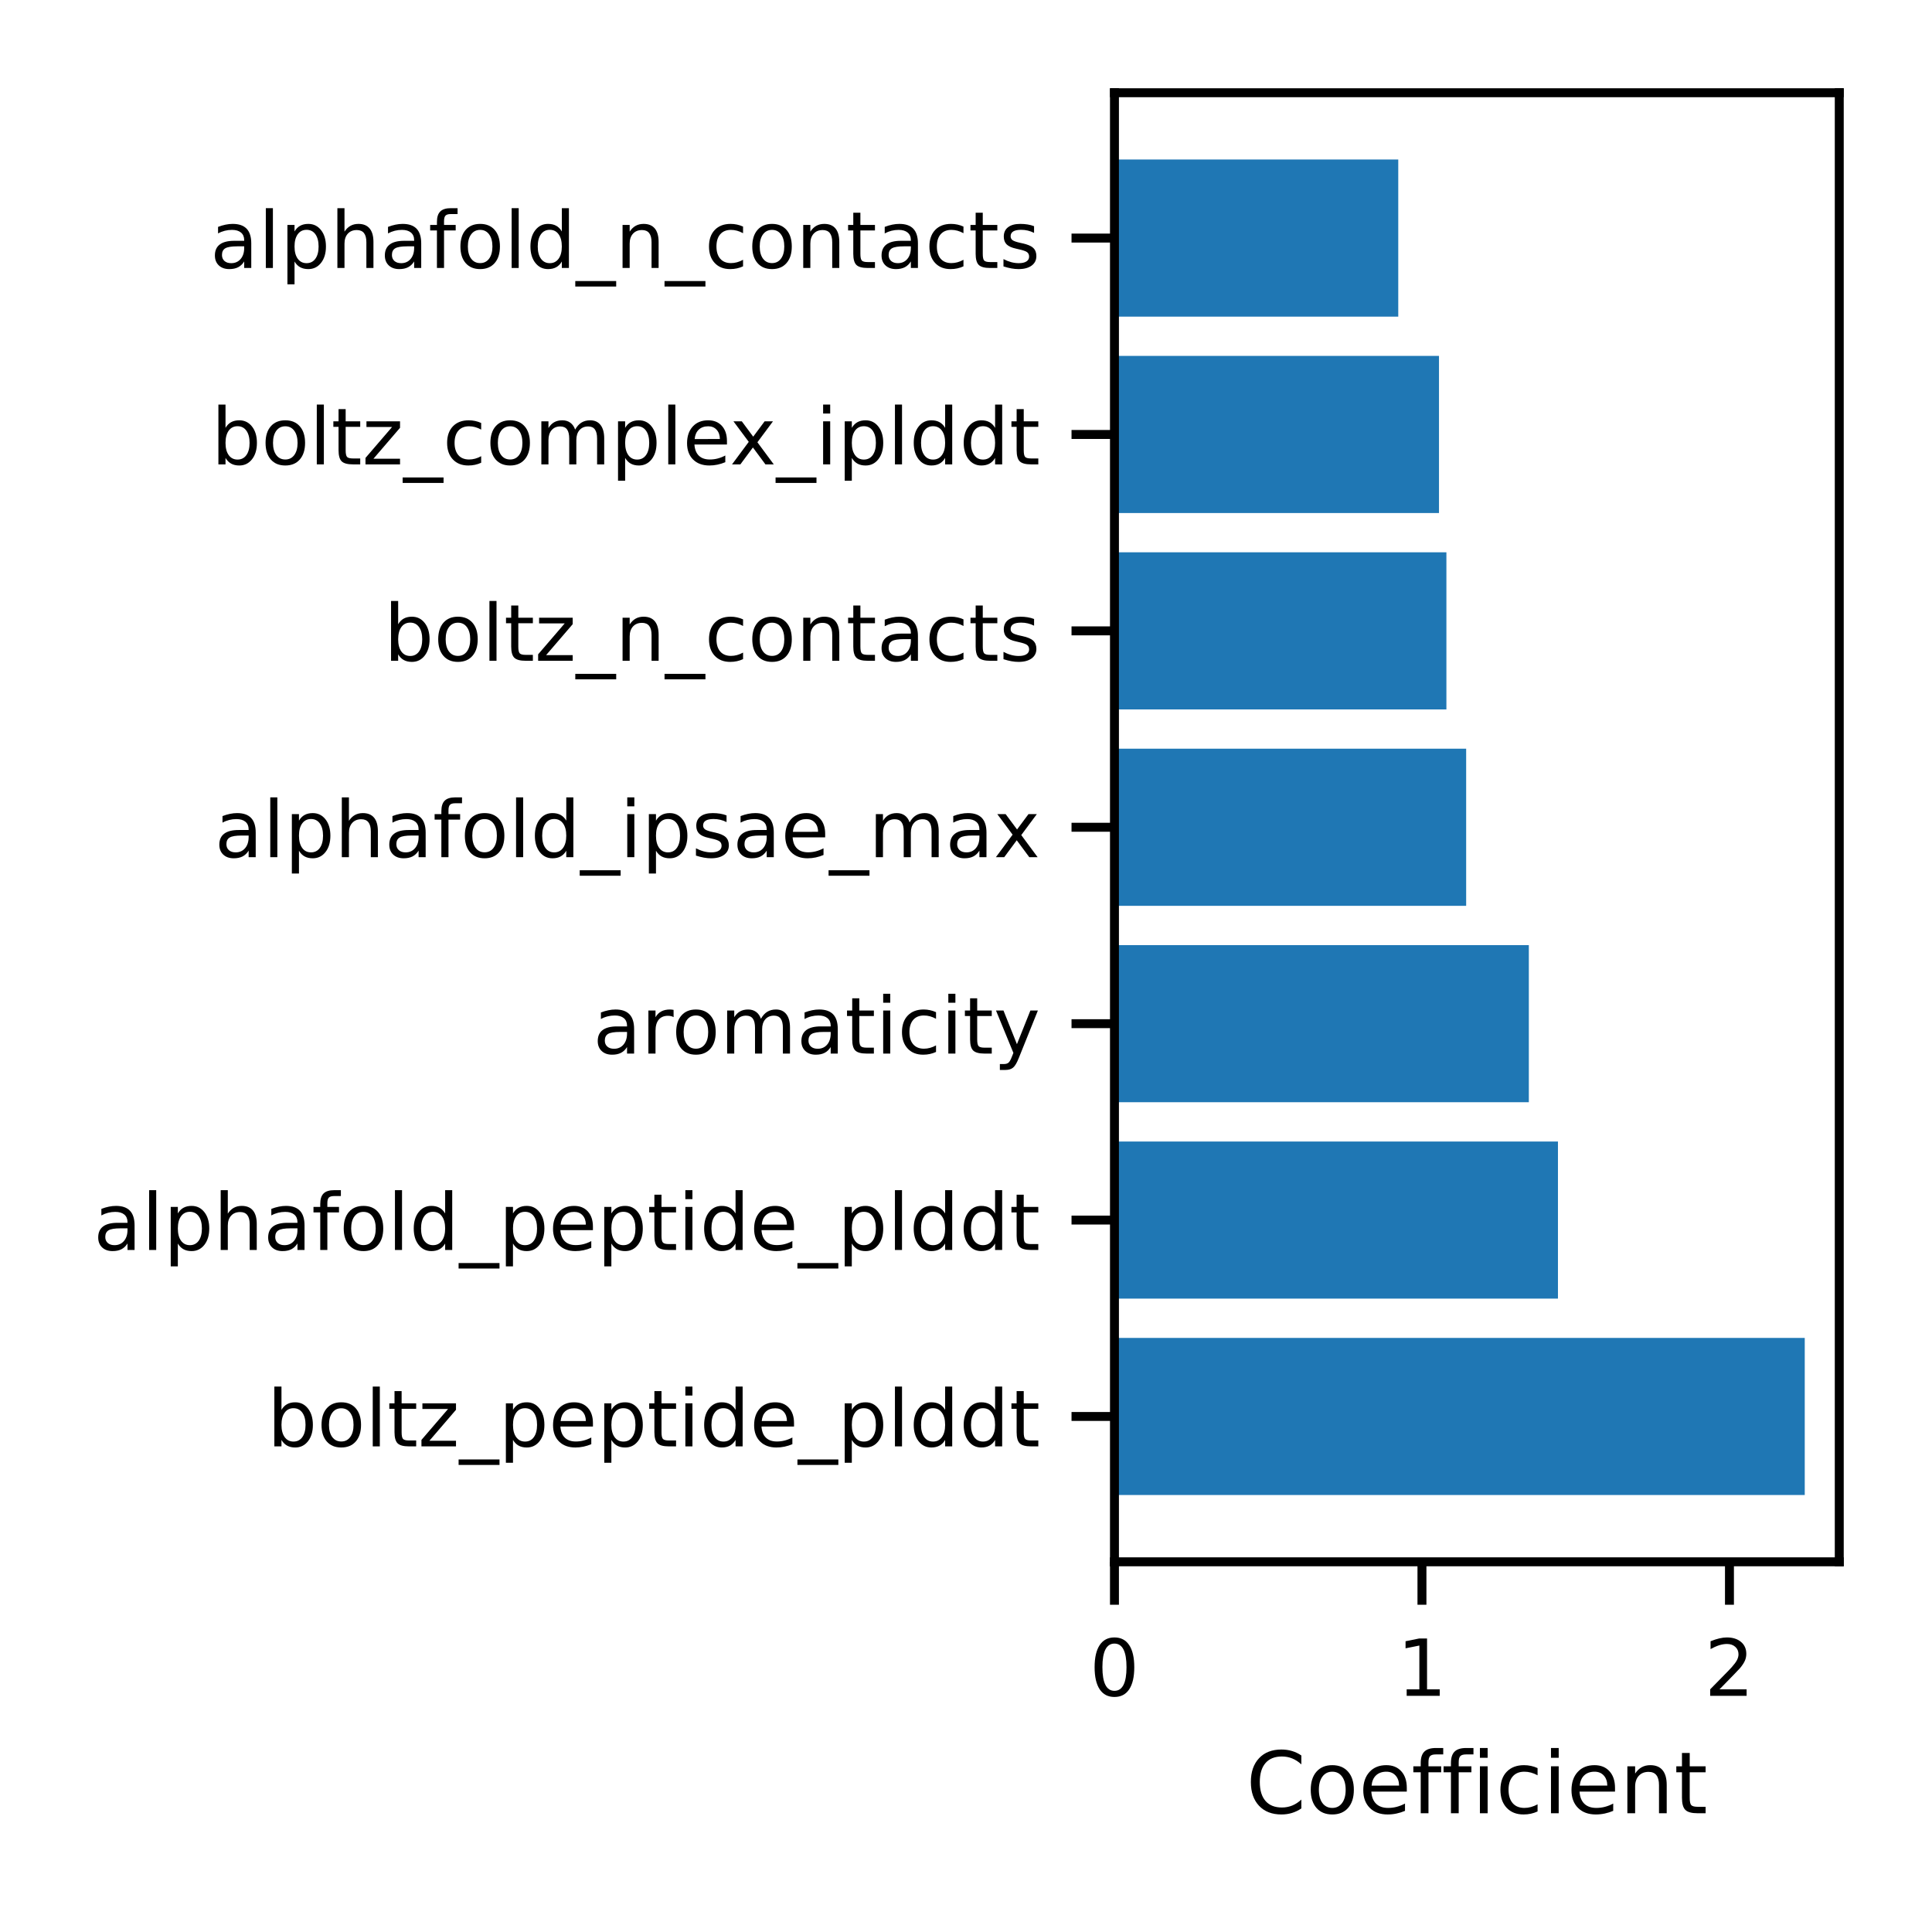
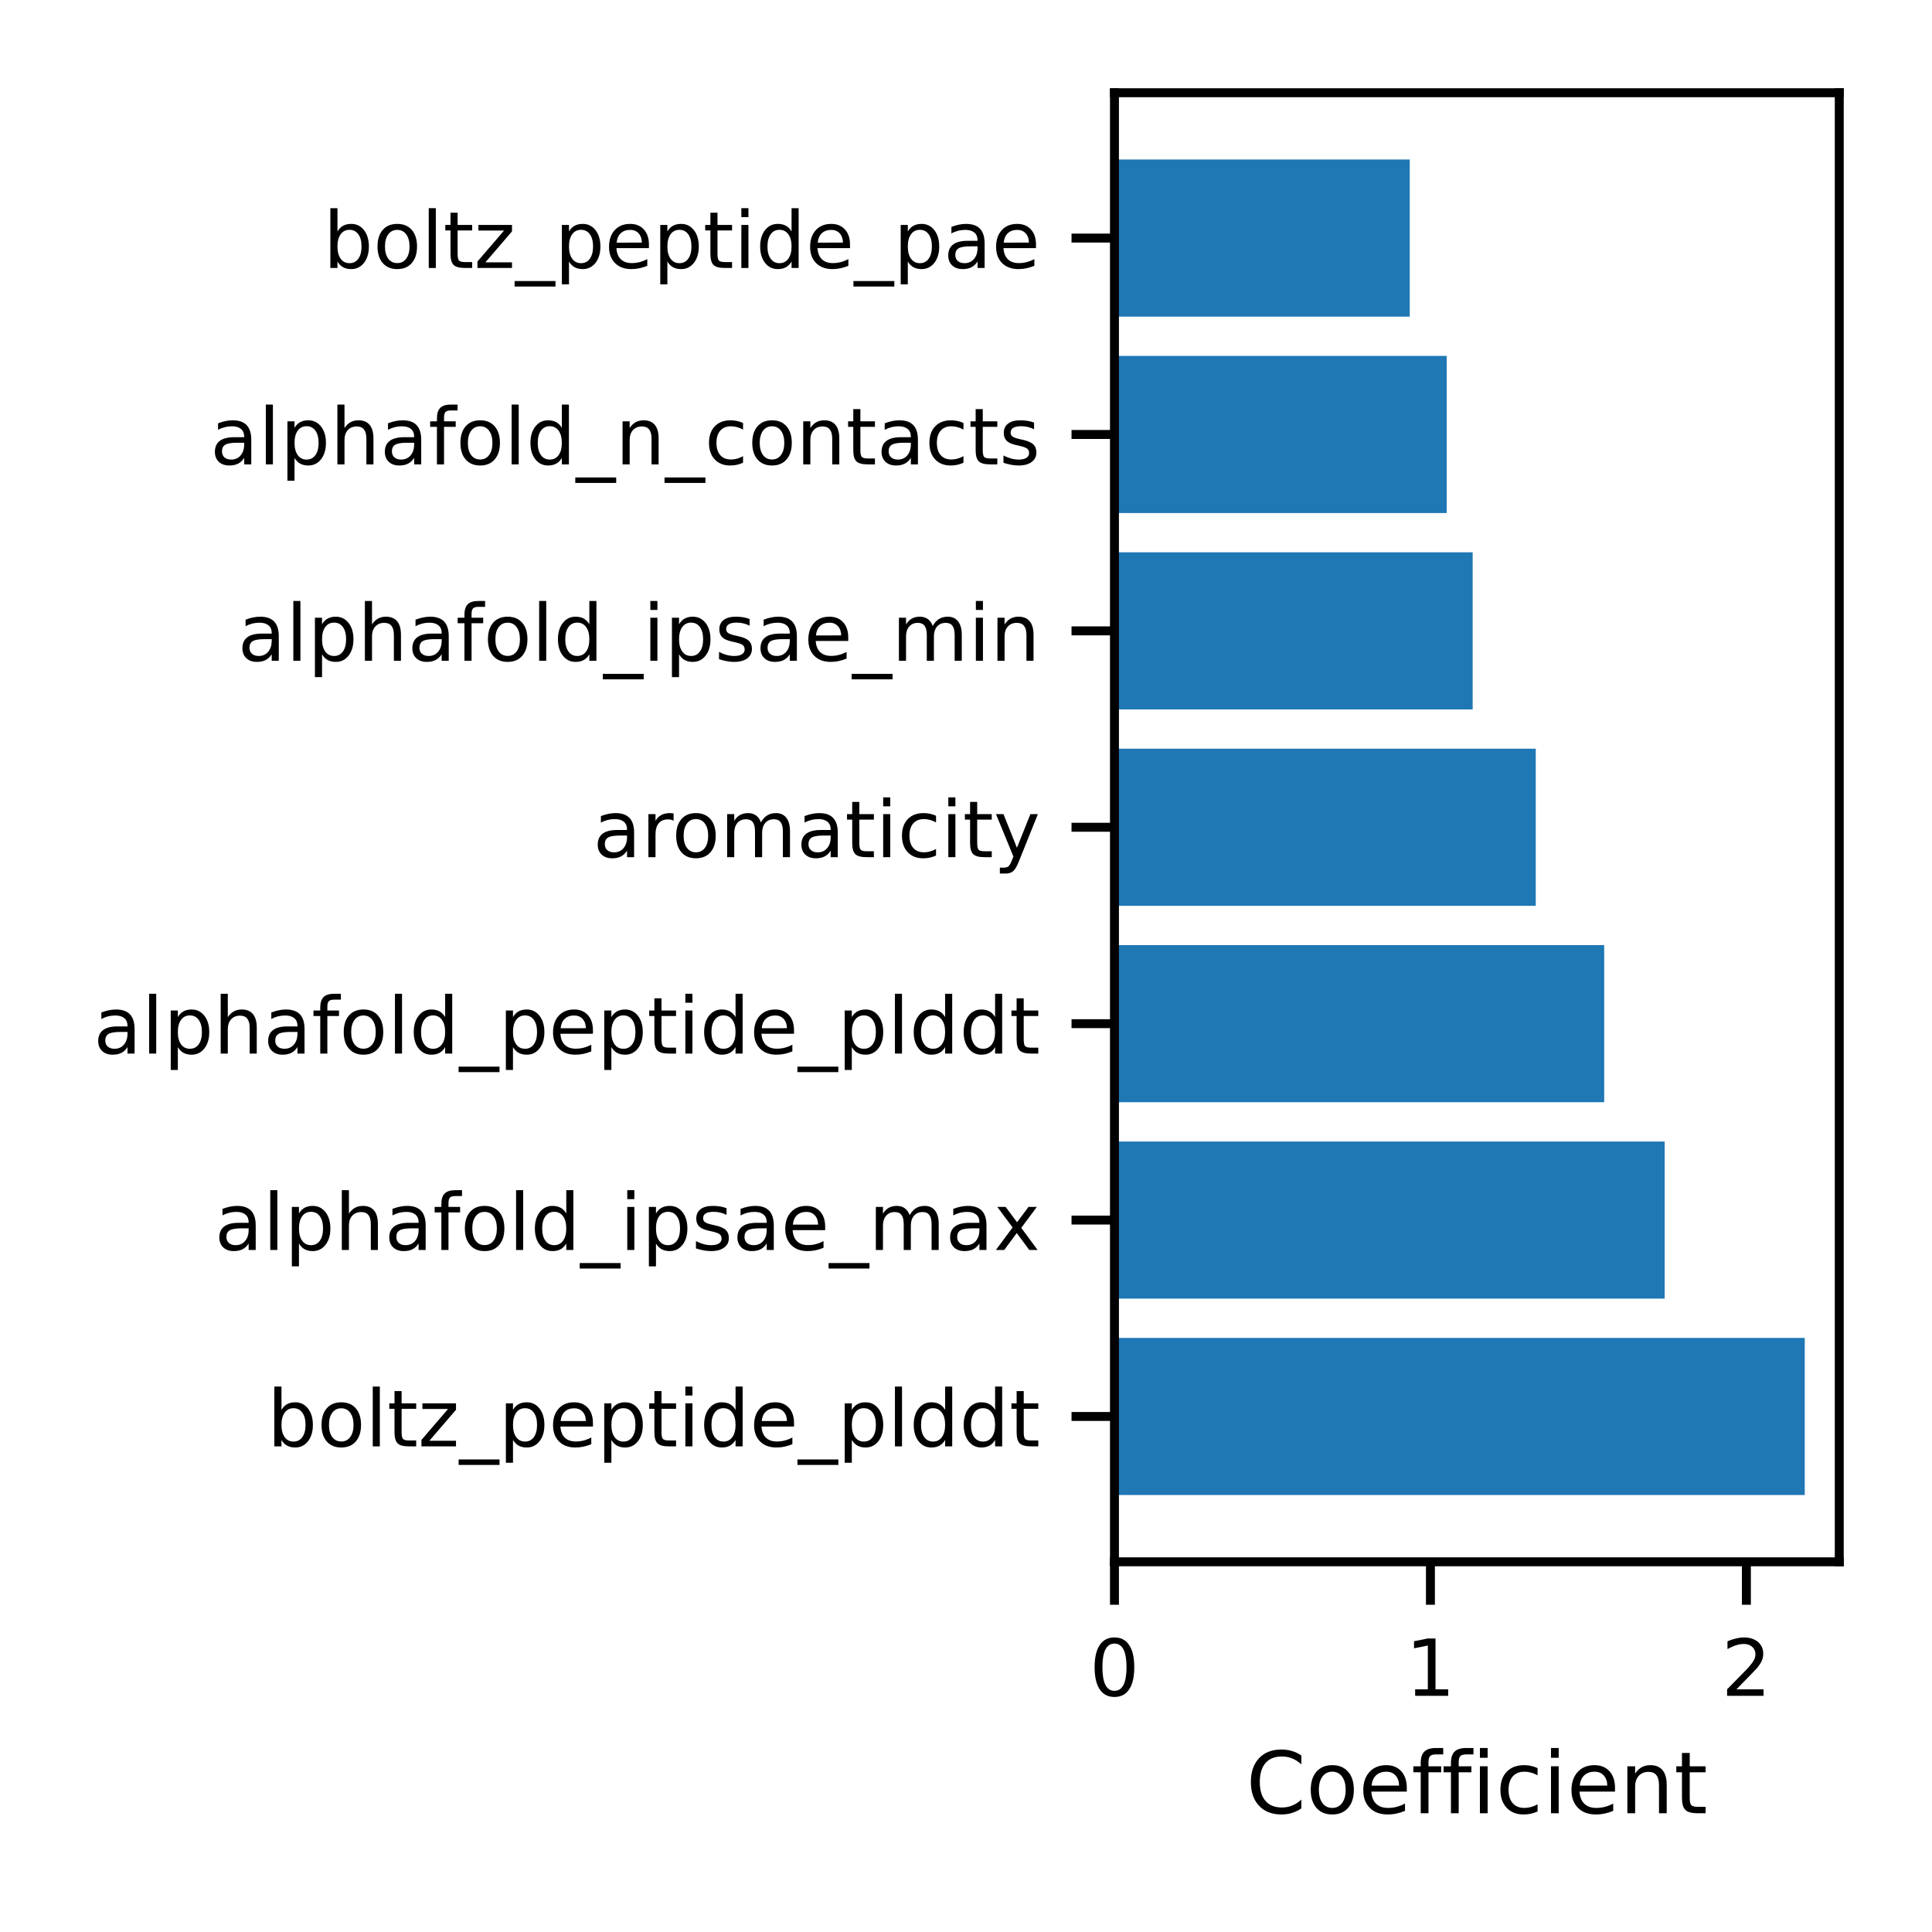
<svg xmlns="http://www.w3.org/2000/svg" xmlns:xlink="http://www.w3.org/1999/xlink" width="216pt" height="216pt" viewBox="0 0 216 216" version="1.1">
  <defs>
    <style type="text/css">*{stroke-linejoin: round; stroke-linecap: butt}</style>
  </defs>
  <g id="figure_1">
    <g id="patch_1">
      <path d="M 0 216  L 216 216  L 216 0  L 0 0  z " style="fill: #ffffff" />
    </g>
    <g id="axes_1">
      <g id="patch_2">
        <path d="M 124.598 174.612  L 205.632 174.612  L 205.632 10.368  L 124.598 10.368  z " style="fill: #ffffff" />
      </g>
      <g id="patch_3">
-         <path d="M 124.598 167.146  L 201.773 167.146  L 201.773 149.58  L 124.598 149.58  z " clip-path="url(#pd480acadee)" style="fill: #1f77b4" />
+         <path d="M 124.598 167.146  L 201.773 167.146  L 201.773 149.58  L 124.598 149.58  z " clip-path="url(#pee0c21a580)" style="fill: #1f77b4" />
      </g>
      <g id="patch_4">
-         <path d="M 124.598 145.189  L 174.181 145.189  L 174.181 127.622  L 124.598 127.622  z " clip-path="url(#pd480acadee)" style="fill: #1f77b4" />
+         <path d="M 124.598 145.189  L 186.114 145.189  L 186.114 127.622  L 124.598 127.622  z " clip-path="url(#pee0c21a580)" style="fill: #1f77b4" />
      </g>
      <g id="patch_5">
-         <path d="M 124.598 123.231  L 170.926 123.231  L 170.926 105.665  L 124.598 105.665  z " clip-path="url(#pd480acadee)" style="fill: #1f77b4" />
+         <path d="M 124.598 123.231  L 179.351 123.231  L 179.351 105.665  L 124.598 105.665  z " clip-path="url(#pee0c21a580)" style="fill: #1f77b4" />
      </g>
      <g id="patch_6">
-         <path d="M 124.598 101.273  L 163.918 101.273  L 163.918 83.707  L 124.598 83.707  z " clip-path="url(#pd480acadee)" style="fill: #1f77b4" />
+         <path d="M 124.598 101.273  L 171.698 101.273  L 171.698 83.707  L 124.598 83.707  z " clip-path="url(#pee0c21a580)" style="fill: #1f77b4" />
      </g>
      <g id="patch_7">
-         <path d="M 124.598 79.315  L 161.71 79.315  L 161.71 61.749  L 124.598 61.749  z " clip-path="url(#pd480acadee)" style="fill: #1f77b4" />
+         <path d="M 124.598 79.315  L 164.647 79.315  L 164.647 61.749  L 124.598 61.749  z " clip-path="url(#pee0c21a580)" style="fill: #1f77b4" />
      </g>
      <g id="patch_8">
-         <path d="M 124.598 57.358  L 160.881 57.358  L 160.881 39.791  L 124.598 39.791  z " clip-path="url(#pd480acadee)" style="fill: #1f77b4" />
+         <path d="M 124.598 57.358  L 161.746 57.358  L 161.746 39.791  L 124.598 39.791  z " clip-path="url(#pee0c21a580)" style="fill: #1f77b4" />
      </g>
      <g id="patch_9">
-         <path d="M 124.598 35.4  L 156.327 35.4  L 156.327 17.834  L 124.598 17.834  z " clip-path="url(#pd480acadee)" style="fill: #1f77b4" />
+         <path d="M 124.598 35.4  L 157.612 35.4  L 157.612 17.834  L 124.598 17.834  z " clip-path="url(#pee0c21a580)" style="fill: #1f77b4" />
      </g>
      <g id="matplotlib.axis_1">
        <g id="xtick_1">
          <g id="line2d_1">
            <defs>
-               <path id="m8ab2fc469c" d="M 0 0  L 0 4.8  " style="stroke: #000000" />
+               <path id="m48d4e2e90c" d="M 0 0  L 0 4.8  " style="stroke: #000000" />
            </defs>
            <g>
-               <use xlink:href="#m8ab2fc469c" x="124.598" y="174.612" style="stroke: #000000" />
+               <use xlink:href="#m48d4e2e90c" x="124.598" y="174.612" style="stroke: #000000" />
            </g>
          </g>
          <g id="text_1">
            <g transform="translate(121.7985 189.5986) scale(0.088 -0.088)">
              <defs>
                <path id="DejaVuSans-30" d="M 2034 4250  Q 1547 4250 1301 3770  Q 1056 3291 1056 2328  Q 1056 1369 1301 889  Q 1547 409 2034 409  Q 2525 409 2770 889  Q 3016 1369 3016 2328  Q 3016 3291 2770 3770  Q 2525 4250 2034 4250  z M 2034 4750  Q 2819 4750 3233 4129  Q 3647 3509 3647 2328  Q 3647 1150 3233 529  Q 2819 -91 2034 -91  Q 1250 -91 836 529  Q 422 1150 422 2328  Q 422 3509 836 4129  Q 1250 4750 2034 4750  z " transform="scale(0.015625)" />
              </defs>
              <use xlink:href="#DejaVuSans-30" />
            </g>
          </g>
        </g>
        <g id="xtick_2">
          <g id="line2d_2">
            <g>
-               <use xlink:href="#m8ab2fc469c" x="158.976" y="174.612" style="stroke: #000000" />
+               <use xlink:href="#m48d4e2e90c" x="159.923" y="174.612" style="stroke: #000000" />
            </g>
          </g>
          <g id="text_2">
-             <g transform="translate(156.177 189.5986) scale(0.088 -0.088)">
+             <g transform="translate(157.1233 189.5986) scale(0.088 -0.088)">
              <defs>
                <path id="DejaVuSans-31" d="M 794 531  L 1825 531  L 1825 4091  L 703 3866  L 703 4441  L 1819 4666  L 2450 4666  L 2450 531  L 3481 531  L 3481 0  L 794 0  L 794 531  z " transform="scale(0.015625)" />
              </defs>
              <use xlink:href="#DejaVuSans-31" />
            </g>
          </g>
        </g>
        <g id="xtick_3">
          <g id="line2d_3">
            <g>
-               <use xlink:href="#m8ab2fc469c" x="193.355" y="174.612" style="stroke: #000000" />
+               <use xlink:href="#m48d4e2e90c" x="195.248" y="174.612" style="stroke: #000000" />
            </g>
          </g>
          <g id="text_3">
-             <g transform="translate(190.5554 189.5986) scale(0.088 -0.088)">
+             <g transform="translate(192.4482 189.5986) scale(0.088 -0.088)">
              <defs>
                <path id="DejaVuSans-32" d="M 1228 531  L 3431 531  L 3431 0  L 469 0  L 469 531  Q 828 903 1448 1529  Q 2069 2156 2228 2338  Q 2531 2678 2651 2914  Q 2772 3150 2772 3378  Q 2772 3750 2511 3984  Q 2250 4219 1831 4219  Q 1534 4219 1204 4116  Q 875 4013 500 3803  L 500 4441  Q 881 4594 1212 4672  Q 1544 4750 1819 4750  Q 2544 4750 2975 4387  Q 3406 4025 3406 3419  Q 3406 3131 3298 2873  Q 3191 2616 2906 2266  Q 2828 2175 2409 1742  Q 1991 1309 1228 531  z " transform="scale(0.015625)" />
              </defs>
              <use xlink:href="#DejaVuSans-32" />
            </g>
          </g>
        </g>
        <g id="text_4">
          <g transform="translate(139.3098 202.7233) scale(0.096 -0.096)">
            <defs>
              <path id="DejaVuSans-43" d="M 4122 4306  L 4122 3641  Q 3803 3938 3442 4084  Q 3081 4231 2675 4231  Q 1875 4231 1450 3742  Q 1025 3253 1025 2328  Q 1025 1406 1450 917  Q 1875 428 2675 428  Q 3081 428 3442 575  Q 3803 722 4122 1019  L 4122 359  Q 3791 134 3420 21  Q 3050 -91 2638 -91  Q 1578 -91 968 557  Q 359 1206 359 2328  Q 359 3453 968 4101  Q 1578 4750 2638 4750  Q 3056 4750 3426 4639  Q 3797 4528 4122 4306  z " transform="scale(0.015625)" />
              <path id="DejaVuSans-6f" d="M 1959 3097  Q 1497 3097 1228 2736  Q 959 2375 959 1747  Q 959 1119 1226 758  Q 1494 397 1959 397  Q 2419 397 2687 759  Q 2956 1122 2956 1747  Q 2956 2369 2687 2733  Q 2419 3097 1959 3097  z M 1959 3584  Q 2709 3584 3137 3096  Q 3566 2609 3566 1747  Q 3566 888 3137 398  Q 2709 -91 1959 -91  Q 1206 -91 779 398  Q 353 888 353 1747  Q 353 2609 779 3096  Q 1206 3584 1959 3584  z " transform="scale(0.015625)" />
              <path id="DejaVuSans-65" d="M 3597 1894  L 3597 1613  L 953 1613  Q 991 1019 1311 708  Q 1631 397 2203 397  Q 2534 397 2845 478  Q 3156 559 3463 722  L 3463 178  Q 3153 47 2828 -22  Q 2503 -91 2169 -91  Q 1331 -91 842 396  Q 353 884 353 1716  Q 353 2575 817 3079  Q 1281 3584 2069 3584  Q 2775 3584 3186 3129  Q 3597 2675 3597 1894  z M 3022 2063  Q 3016 2534 2758 2815  Q 2500 3097 2075 3097  Q 1594 3097 1305 2825  Q 1016 2553 972 2059  L 3022 2063  z " transform="scale(0.015625)" />
              <path id="DejaVuSans-66" d="M 2375 4863  L 2375 4384  L 1825 4384  Q 1516 4384 1395 4259  Q 1275 4134 1275 3809  L 1275 3500  L 2222 3500  L 2222 3053  L 1275 3053  L 1275 0  L 697 0  L 697 3053  L 147 3053  L 147 3500  L 697 3500  L 697 3744  Q 697 4328 969 4595  Q 1241 4863 1831 4863  L 2375 4863  z " transform="scale(0.015625)" />
              <path id="DejaVuSans-69" d="M 603 3500  L 1178 3500  L 1178 0  L 603 0  L 603 3500  z M 603 4863  L 1178 4863  L 1178 4134  L 603 4134  L 603 4863  z " transform="scale(0.015625)" />
              <path id="DejaVuSans-63" d="M 3122 3366  L 3122 2828  Q 2878 2963 2633 3030  Q 2388 3097 2138 3097  Q 1578 3097 1268 2742  Q 959 2388 959 1747  Q 959 1106 1268 751  Q 1578 397 2138 397  Q 2388 397 2633 464  Q 2878 531 3122 666  L 3122 134  Q 2881 22 2623 -34  Q 2366 -91 2075 -91  Q 1284 -91 818 406  Q 353 903 353 1747  Q 353 2603 823 3093  Q 1294 3584 2113 3584  Q 2378 3584 2631 3529  Q 2884 3475 3122 3366  z " transform="scale(0.015625)" />
              <path id="DejaVuSans-6e" d="M 3513 2113  L 3513 0  L 2938 0  L 2938 2094  Q 2938 2591 2744 2837  Q 2550 3084 2163 3084  Q 1697 3084 1428 2787  Q 1159 2491 1159 1978  L 1159 0  L 581 0  L 581 3500  L 1159 3500  L 1159 2956  Q 1366 3272 1645 3428  Q 1925 3584 2291 3584  Q 2894 3584 3203 3211  Q 3513 2838 3513 2113  z " transform="scale(0.015625)" />
              <path id="DejaVuSans-74" d="M 1172 4494  L 1172 3500  L 2356 3500  L 2356 3053  L 1172 3053  L 1172 1153  Q 1172 725 1289 603  Q 1406 481 1766 481  L 2356 481  L 2356 0  L 1766 0  Q 1100 0 847 248  Q 594 497 594 1153  L 594 3053  L 172 3053  L 172 3500  L 594 3500  L 594 4494  L 1172 4494  z " transform="scale(0.015625)" />
            </defs>
            <use xlink:href="#DejaVuSans-43" />
            <use xlink:href="#DejaVuSans-6f" transform="translate(69.82422 0)" />
            <use xlink:href="#DejaVuSans-65" transform="translate(131.0059 0)" />
            <use xlink:href="#DejaVuSans-66" transform="translate(192.5293 0)" />
            <use xlink:href="#DejaVuSans-66" transform="translate(227.7344 0)" />
            <use xlink:href="#DejaVuSans-69" transform="translate(262.9395 0)" />
            <use xlink:href="#DejaVuSans-63" transform="translate(290.7227 0)" />
            <use xlink:href="#DejaVuSans-69" transform="translate(345.7031 0)" />
            <use xlink:href="#DejaVuSans-65" transform="translate(373.4863 0)" />
            <use xlink:href="#DejaVuSans-6e" transform="translate(435.0098 0)" />
            <use xlink:href="#DejaVuSans-74" transform="translate(498.3887 0)" />
          </g>
        </g>
      </g>
      <g id="matplotlib.axis_2">
        <g id="ytick_1">
          <g id="line2d_4">
            <defs>
-               <path id="m24c64c9d9f" d="M 0 0  L -4.8 0  " style="stroke: #000000" />
+               <path id="m3afa8a67bb" d="M 0 0  L -4.8 0  " style="stroke: #000000" />
            </defs>
            <g>
-               <use xlink:href="#m24c64c9d9f" x="124.598" y="158.363" style="stroke: #000000" />
+               <use xlink:href="#m3afa8a67bb" x="124.598" y="158.363" style="stroke: #000000" />
            </g>
          </g>
          <g id="text_5">
            <g transform="translate(29.87513 161.7066) scale(0.088 -0.088)">
              <defs>
                <path id="DejaVuSans-62" d="M 3116 1747  Q 3116 2381 2855 2742  Q 2594 3103 2138 3103  Q 1681 3103 1420 2742  Q 1159 2381 1159 1747  Q 1159 1113 1420 752  Q 1681 391 2138 391  Q 2594 391 2855 752  Q 3116 1113 3116 1747  z M 1159 2969  Q 1341 3281 1617 3432  Q 1894 3584 2278 3584  Q 2916 3584 3314 3078  Q 3713 2572 3713 1747  Q 3713 922 3314 415  Q 2916 -91 2278 -91  Q 1894 -91 1617 61  Q 1341 213 1159 525  L 1159 0  L 581 0  L 581 4863  L 1159 4863  L 1159 2969  z " transform="scale(0.015625)" />
                <path id="DejaVuSans-6c" d="M 603 4863  L 1178 4863  L 1178 0  L 603 0  L 603 4863  z " transform="scale(0.015625)" />
                <path id="DejaVuSans-7a" d="M 353 3500  L 3084 3500  L 3084 2975  L 922 459  L 3084 459  L 3084 0  L 275 0  L 275 525  L 2438 3041  L 353 3041  L 353 3500  z " transform="scale(0.015625)" />
                <path id="DejaVuSans-5f" d="M 3263 -1063  L 3263 -1509  L -63 -1509  L -63 -1063  L 3263 -1063  z " transform="scale(0.015625)" />
                <path id="DejaVuSans-70" d="M 1159 525  L 1159 -1331  L 581 -1331  L 581 3500  L 1159 3500  L 1159 2969  Q 1341 3281 1617 3432  Q 1894 3584 2278 3584  Q 2916 3584 3314 3078  Q 3713 2572 3713 1747  Q 3713 922 3314 415  Q 2916 -91 2278 -91  Q 1894 -91 1617 61  Q 1341 213 1159 525  z M 3116 1747  Q 3116 2381 2855 2742  Q 2594 3103 2138 3103  Q 1681 3103 1420 2742  Q 1159 2381 1159 1747  Q 1159 1113 1420 752  Q 1681 391 2138 391  Q 2594 391 2855 752  Q 3116 1113 3116 1747  z " transform="scale(0.015625)" />
                <path id="DejaVuSans-64" d="M 2906 2969  L 2906 4863  L 3481 4863  L 3481 0  L 2906 0  L 2906 525  Q 2725 213 2448 61  Q 2172 -91 1784 -91  Q 1150 -91 751 415  Q 353 922 353 1747  Q 353 2572 751 3078  Q 1150 3584 1784 3584  Q 2172 3584 2448 3432  Q 2725 3281 2906 2969  z M 947 1747  Q 947 1113 1208 752  Q 1469 391 1925 391  Q 2381 391 2643 752  Q 2906 1113 2906 1747  Q 2906 2381 2643 2742  Q 2381 3103 1925 3103  Q 1469 3103 1208 2742  Q 947 2381 947 1747  z " transform="scale(0.015625)" />
              </defs>
              <use xlink:href="#DejaVuSans-62" />
              <use xlink:href="#DejaVuSans-6f" transform="translate(63.47656 0)" />
              <use xlink:href="#DejaVuSans-6c" transform="translate(124.6582 0)" />
              <use xlink:href="#DejaVuSans-74" transform="translate(152.4414 0)" />
              <use xlink:href="#DejaVuSans-7a" transform="translate(191.6504 0)" />
              <use xlink:href="#DejaVuSans-5f" transform="translate(244.1406 0)" />
              <use xlink:href="#DejaVuSans-70" transform="translate(294.1406 0)" />
              <use xlink:href="#DejaVuSans-65" transform="translate(357.6172 0)" />
              <use xlink:href="#DejaVuSans-70" transform="translate(419.1406 0)" />
              <use xlink:href="#DejaVuSans-74" transform="translate(482.6172 0)" />
              <use xlink:href="#DejaVuSans-69" transform="translate(521.8262 0)" />
              <use xlink:href="#DejaVuSans-64" transform="translate(549.6094 0)" />
              <use xlink:href="#DejaVuSans-65" transform="translate(613.0859 0)" />
              <use xlink:href="#DejaVuSans-5f" transform="translate(674.6094 0)" />
              <use xlink:href="#DejaVuSans-70" transform="translate(724.6094 0)" />
              <use xlink:href="#DejaVuSans-6c" transform="translate(788.0859 0)" />
              <use xlink:href="#DejaVuSans-64" transform="translate(815.8691 0)" />
              <use xlink:href="#DejaVuSans-64" transform="translate(879.3457 0)" />
              <use xlink:href="#DejaVuSans-74" transform="translate(942.8223 0)" />
            </g>
          </g>
        </g>
        <g id="ytick_2">
          <g id="line2d_5">
            <g>
-               <use xlink:href="#m24c64c9d9f" x="124.598" y="136.406" style="stroke: #000000" />
+               <use xlink:href="#m3afa8a67bb" x="124.598" y="136.406" style="stroke: #000000" />
            </g>
          </g>
          <g id="text_6">
-             <g transform="translate(10.45187 139.7488) scale(0.088 -0.088)">
+             <g transform="translate(23.99425 139.7488) scale(0.088 -0.088)">
              <defs>
                <path id="DejaVuSans-61" d="M 2194 1759  Q 1497 1759 1228 1600  Q 959 1441 959 1056  Q 959 750 1161 570  Q 1363 391 1709 391  Q 2188 391 2477 730  Q 2766 1069 2766 1631  L 2766 1759  L 2194 1759  z M 3341 1997  L 3341 0  L 2766 0  L 2766 531  Q 2569 213 2275 61  Q 1981 -91 1556 -91  Q 1019 -91 701 211  Q 384 513 384 1019  Q 384 1609 779 1909  Q 1175 2209 1959 2209  L 2766 2209  L 2766 2266  Q 2766 2663 2505 2880  Q 2244 3097 1772 3097  Q 1472 3097 1187 3025  Q 903 2953 641 2809  L 641 3341  Q 956 3463 1253 3523  Q 1550 3584 1831 3584  Q 2591 3584 2966 3190  Q 3341 2797 3341 1997  z " transform="scale(0.015625)" />
                <path id="DejaVuSans-68" d="M 3513 2113  L 3513 0  L 2938 0  L 2938 2094  Q 2938 2591 2744 2837  Q 2550 3084 2163 3084  Q 1697 3084 1428 2787  Q 1159 2491 1159 1978  L 1159 0  L 581 0  L 581 4863  L 1159 4863  L 1159 2956  Q 1366 3272 1645 3428  Q 1925 3584 2291 3584  Q 2894 3584 3203 3211  Q 3513 2838 3513 2113  z " transform="scale(0.015625)" />
-               </defs>
+                 <path id="DejaVuSans-73" d="M 2834 3397  L 2834 2853  Q 2591 2978 2328 3040  Q 2066 3103 1784 3103  Q 1356 3103 1142 2972  Q 928 2841 928 2578  Q 928 2378 1081 2264  Q 1234 2150 1697 2047  L 1894 2003  Q 2506 1872 2764 1633  Q 3022 1394 3022 966  Q 3022 478 2636 193  Q 2250 -91 1575 -91  Q 1294 -91 989 -36  Q 684 19 347 128  L 347 722  Q 666 556 975 473  Q 1284 391 1588 391  Q 1994 391 2212 530  Q 2431 669 2431 922  Q 2431 1156 2273 1281  Q 2116 1406 1581 1522  L 1381 1569  Q 847 1681 609 1914  Q 372 2147 372 2553  Q 372 3047 722 3315  Q 1072 3584 1716 3584  Q 2034 3584 2315 3537  Q 2597 3491 2834 3397  z " transform="scale(0.015625)" />
+                 <path id="DejaVuSans-6d" d="M 3328 2828  Q 3544 3216 3844 3400  Q 4144 3584 4550 3584  Q 5097 3584 5394 3201  Q 5691 2819 5691 2113  L 5691 0  L 5113 0  L 5113 2094  Q 5113 2597 4934 2840  Q 4756 3084 4391 3084  Q 3944 3084 3684 2787  Q 3425 2491 3425 1978  L 3425 0  L 2847 0  L 2847 2094  Q 2847 2600 2669 2842  Q 2491 3084 2119 3084  Q 1678 3084 1418 2786  Q 1159 2488 1159 1978  L 1159 0  L 581 0  L 581 3500  L 1159 3500  L 1159 2956  Q 1356 3278 1631 3431  Q 1906 3584 2284 3584  Q 2666 3584 2933 3390  Q 3200 3197 3328 2828  z " transform="scale(0.015625)" />
+                 <path id="DejaVuSans-78" d="M 3513 3500  L 2247 1797  L 3578 0  L 2900 0  L 1881 1375  L 863 0  L 184 0  L 1544 1831  L 300 3500  L 978 3500  L 1906 2253  L 2834 3500  L 3513 3500  z " transform="scale(0.015625)" />
+               </defs>
+               <use xlink:href="#DejaVuSans-61" />
+               <use xlink:href="#DejaVuSans-6c" transform="translate(61.2793 0)" />
+               <use xlink:href="#DejaVuSans-70" transform="translate(89.0625 0)" />
+               <use xlink:href="#DejaVuSans-68" transform="translate(152.5391 0)" />
+               <use xlink:href="#DejaVuSans-61" transform="translate(215.918 0)" />
+               <use xlink:href="#DejaVuSans-66" transform="translate(277.1973 0)" />
+               <use xlink:href="#DejaVuSans-6f" transform="translate(312.4023 0)" />
+               <use xlink:href="#DejaVuSans-6c" transform="translate(373.584 0)" />
+               <use xlink:href="#DejaVuSans-64" transform="translate(401.3672 0)" />
+               <use xlink:href="#DejaVuSans-5f" transform="translate(464.8438 0)" />
+               <use xlink:href="#DejaVuSans-69" transform="translate(514.8438 0)" />
+               <use xlink:href="#DejaVuSans-70" transform="translate(542.627 0)" />
+               <use xlink:href="#DejaVuSans-73" transform="translate(606.1035 0)" />
+               <use xlink:href="#DejaVuSans-61" transform="translate(658.2031 0)" />
+               <use xlink:href="#DejaVuSans-65" transform="translate(719.4824 0)" />
+               <use xlink:href="#DejaVuSans-5f" transform="translate(781.0059 0)" />
+               <use xlink:href="#DejaVuSans-6d" transform="translate(831.0059 0)" />
+               <use xlink:href="#DejaVuSans-61" transform="translate(928.418 0)" />
+               <use xlink:href="#DejaVuSans-78" transform="translate(989.6973 0)" />
+             </g>
+           </g>
+         </g>
+         <g id="ytick_3">
+           <g id="line2d_6">
+             <g>
+               <use xlink:href="#m3afa8a67bb" x="124.598" y="114.448" style="stroke: #000000" />
+             </g>
+           </g>
+           <g id="text_7">
+             <g transform="translate(10.45187 117.7911) scale(0.088 -0.088)">
              <use xlink:href="#DejaVuSans-61" />
              <use xlink:href="#DejaVuSans-6c" transform="translate(61.2793 0)" />
              <use xlink:href="#DejaVuSans-70" transform="translate(89.0625 0)" />
              <use xlink:href="#DejaVuSans-68" transform="translate(152.5391 0)" />
              <use xlink:href="#DejaVuSans-61" transform="translate(215.918 0)" />
              <use xlink:href="#DejaVuSans-66" transform="translate(277.1973 0)" />
              <use xlink:href="#DejaVuSans-6f" transform="translate(312.4023 0)" />
              <use xlink:href="#DejaVuSans-6c" transform="translate(373.584 0)" />
              <use xlink:href="#DejaVuSans-64" transform="translate(401.3672 0)" />
              <use xlink:href="#DejaVuSans-5f" transform="translate(464.8438 0)" />
              <use xlink:href="#DejaVuSans-70" transform="translate(514.8438 0)" />
              <use xlink:href="#DejaVuSans-65" transform="translate(578.3203 0)" />
              <use xlink:href="#DejaVuSans-70" transform="translate(639.8438 0)" />
              <use xlink:href="#DejaVuSans-74" transform="translate(703.3203 0)" />
              <use xlink:href="#DejaVuSans-69" transform="translate(742.5293 0)" />
              <use xlink:href="#DejaVuSans-64" transform="translate(770.3125 0)" />
              <use xlink:href="#DejaVuSans-65" transform="translate(833.7891 0)" />
              <use xlink:href="#DejaVuSans-5f" transform="translate(895.3125 0)" />
              <use xlink:href="#DejaVuSans-70" transform="translate(945.3125 0)" />
              <use xlink:href="#DejaVuSans-6c" transform="translate(1008.789 0)" />
              <use xlink:href="#DejaVuSans-64" transform="translate(1036.572 0)" />
              <use xlink:href="#DejaVuSans-64" transform="translate(1100.049 0)" />
              <use xlink:href="#DejaVuSans-74" transform="translate(1163.525 0)" />
            </g>
          </g>
        </g>
-         <g id="ytick_3">
-           <g id="line2d_6">
-             <g>
-               <use xlink:href="#m24c64c9d9f" x="124.598" y="114.448" style="stroke: #000000" />
-             </g>
-           </g>
-           <g id="text_7">
-             <g transform="translate(66.30025 117.7911) scale(0.088 -0.088)">
+         <g id="ytick_4">
+           <g id="line2d_7">
+             <g>
+               <use xlink:href="#m3afa8a67bb" x="124.598" y="92.49" style="stroke: #000000" />
+             </g>
+           </g>
+           <g id="text_8">
+             <g transform="translate(66.30025 95.83331) scale(0.088 -0.088)">
              <defs>
                <path id="DejaVuSans-72" d="M 2631 2963  Q 2534 3019 2420 3045  Q 2306 3072 2169 3072  Q 1681 3072 1420 2755  Q 1159 2438 1159 1844  L 1159 0  L 581 0  L 581 3500  L 1159 3500  L 1159 2956  Q 1341 3275 1631 3429  Q 1922 3584 2338 3584  Q 2397 3584 2469 3576  Q 2541 3569 2628 3553  L 2631 2963  z " transform="scale(0.015625)" />
-                 <path id="DejaVuSans-6d" d="M 3328 2828  Q 3544 3216 3844 3400  Q 4144 3584 4550 3584  Q 5097 3584 5394 3201  Q 5691 2819 5691 2113  L 5691 0  L 5113 0  L 5113 2094  Q 5113 2597 4934 2840  Q 4756 3084 4391 3084  Q 3944 3084 3684 2787  Q 3425 2491 3425 1978  L 3425 0  L 2847 0  L 2847 2094  Q 2847 2600 2669 2842  Q 2491 3084 2119 3084  Q 1678 3084 1418 2786  Q 1159 2488 1159 1978  L 1159 0  L 581 0  L 581 3500  L 1159 3500  L 1159 2956  Q 1356 3278 1631 3431  Q 1906 3584 2284 3584  Q 2666 3584 2933 3390  Q 3200 3197 3328 2828  z " transform="scale(0.015625)" />
                <path id="DejaVuSans-79" d="M 2059 -325  Q 1816 -950 1584 -1140  Q 1353 -1331 966 -1331  L 506 -1331  L 506 -850  L 844 -850  Q 1081 -850 1212 -737  Q 1344 -625 1503 -206  L 1606 56  L 191 3500  L 800 3500  L 1894 763  L 2988 3500  L 3597 3500  L 2059 -325  z " transform="scale(0.015625)" />
              </defs>
              <use xlink:href="#DejaVuSans-61" />
              <use xlink:href="#DejaVuSans-72" transform="translate(61.2793 0)" />
              <use xlink:href="#DejaVuSans-6f" transform="translate(100.1426 0)" />
              <use xlink:href="#DejaVuSans-6d" transform="translate(161.3242 0)" />
              <use xlink:href="#DejaVuSans-61" transform="translate(258.7363 0)" />
              <use xlink:href="#DejaVuSans-74" transform="translate(320.0156 0)" />
              <use xlink:href="#DejaVuSans-69" transform="translate(359.2246 0)" />
              <use xlink:href="#DejaVuSans-63" transform="translate(387.0078 0)" />
              <use xlink:href="#DejaVuSans-69" transform="translate(441.9883 0)" />
              <use xlink:href="#DejaVuSans-74" transform="translate(469.7715 0)" />
              <use xlink:href="#DejaVuSans-79" transform="translate(508.9805 0)" />
            </g>
          </g>
        </g>
-         <g id="ytick_4">
-           <g id="line2d_7">
-             <g>
-               <use xlink:href="#m24c64c9d9f" x="124.598" y="92.49" style="stroke: #000000" />
-             </g>
-           </g>
-           <g id="text_8">
-             <g transform="translate(23.99425 95.83331) scale(0.088 -0.088)">
-               <defs>
-                 <path id="DejaVuSans-73" d="M 2834 3397  L 2834 2853  Q 2591 2978 2328 3040  Q 2066 3103 1784 3103  Q 1356 3103 1142 2972  Q 928 2841 928 2578  Q 928 2378 1081 2264  Q 1234 2150 1697 2047  L 1894 2003  Q 2506 1872 2764 1633  Q 3022 1394 3022 966  Q 3022 478 2636 193  Q 2250 -91 1575 -91  Q 1294 -91 989 -36  Q 684 19 347 128  L 347 722  Q 666 556 975 473  Q 1284 391 1588 391  Q 1994 391 2212 530  Q 2431 669 2431 922  Q 2431 1156 2273 1281  Q 2116 1406 1581 1522  L 1381 1569  Q 847 1681 609 1914  Q 372 2147 372 2553  Q 372 3047 722 3315  Q 1072 3584 1716 3584  Q 2034 3584 2315 3537  Q 2597 3491 2834 3397  z " transform="scale(0.015625)" />
-                 <path id="DejaVuSans-78" d="M 3513 3500  L 2247 1797  L 3578 0  L 2900 0  L 1881 1375  L 863 0  L 184 0  L 1544 1831  L 300 3500  L 978 3500  L 1906 2253  L 2834 3500  L 3513 3500  z " transform="scale(0.015625)" />
-               </defs>
+         <g id="ytick_5">
+           <g id="line2d_8">
+             <g>
+               <use xlink:href="#m3afa8a67bb" x="124.598" y="70.532" style="stroke: #000000" />
+             </g>
+           </g>
+           <g id="text_9">
+             <g transform="translate(26.57375 73.87556) scale(0.088 -0.088)">
              <use xlink:href="#DejaVuSans-61" />
              <use xlink:href="#DejaVuSans-6c" transform="translate(61.2793 0)" />
              <use xlink:href="#DejaVuSans-70" transform="translate(89.0625 0)" />
              <use xlink:href="#DejaVuSans-68" transform="translate(152.5391 0)" />
              <use xlink:href="#DejaVuSans-61" transform="translate(215.918 0)" />
              <use xlink:href="#DejaVuSans-66" transform="translate(277.1973 0)" />
              <use xlink:href="#DejaVuSans-6f" transform="translate(312.4023 0)" />
              <use xlink:href="#DejaVuSans-6c" transform="translate(373.584 0)" />
              <use xlink:href="#DejaVuSans-64" transform="translate(401.3672 0)" />
              <use xlink:href="#DejaVuSans-5f" transform="translate(464.8438 0)" />
              <use xlink:href="#DejaVuSans-69" transform="translate(514.8438 0)" />
              <use xlink:href="#DejaVuSans-70" transform="translate(542.627 0)" />
              <use xlink:href="#DejaVuSans-73" transform="translate(606.1035 0)" />
              <use xlink:href="#DejaVuSans-61" transform="translate(658.2031 0)" />
              <use xlink:href="#DejaVuSans-65" transform="translate(719.4824 0)" />
              <use xlink:href="#DejaVuSans-5f" transform="translate(781.0059 0)" />
              <use xlink:href="#DejaVuSans-6d" transform="translate(831.0059 0)" />
-               <use xlink:href="#DejaVuSans-61" transform="translate(928.418 0)" />
-               <use xlink:href="#DejaVuSans-78" transform="translate(989.6973 0)" />
-             </g>
-           </g>
-         </g>
-         <g id="ytick_5">
-           <g id="line2d_8">
-             <g>
-               <use xlink:href="#m24c64c9d9f" x="124.598" y="70.532" style="stroke: #000000" />
-             </g>
-           </g>
-           <g id="text_9">
-             <g transform="translate(42.92113 73.87556) scale(0.088 -0.088)">
-               <use xlink:href="#DejaVuSans-62" />
-               <use xlink:href="#DejaVuSans-6f" transform="translate(63.47656 0)" />
-               <use xlink:href="#DejaVuSans-6c" transform="translate(124.6582 0)" />
-               <use xlink:href="#DejaVuSans-74" transform="translate(152.4414 0)" />
-               <use xlink:href="#DejaVuSans-7a" transform="translate(191.6504 0)" />
-               <use xlink:href="#DejaVuSans-5f" transform="translate(244.1406 0)" />
-               <use xlink:href="#DejaVuSans-6e" transform="translate(294.1406 0)" />
-               <use xlink:href="#DejaVuSans-5f" transform="translate(357.5195 0)" />
-               <use xlink:href="#DejaVuSans-63" transform="translate(407.5195 0)" />
-               <use xlink:href="#DejaVuSans-6f" transform="translate(462.5 0)" />
-               <use xlink:href="#DejaVuSans-6e" transform="translate(523.6816 0)" />
-               <use xlink:href="#DejaVuSans-74" transform="translate(587.0605 0)" />
-               <use xlink:href="#DejaVuSans-61" transform="translate(626.2695 0)" />
-               <use xlink:href="#DejaVuSans-63" transform="translate(687.5488 0)" />
-               <use xlink:href="#DejaVuSans-74" transform="translate(742.5293 0)" />
-               <use xlink:href="#DejaVuSans-73" transform="translate(781.7383 0)" />
+               <use xlink:href="#DejaVuSans-69" transform="translate(928.418 0)" />
+               <use xlink:href="#DejaVuSans-6e" transform="translate(956.2012 0)" />
            </g>
          </g>
        </g>
        <g id="ytick_6">
          <g id="line2d_9">
            <g>
-               <use xlink:href="#m24c64c9d9f" x="124.598" y="48.574" style="stroke: #000000" />
+               <use xlink:href="#m3afa8a67bb" x="124.598" y="48.574" style="stroke: #000000" />
            </g>
          </g>
          <g id="text_10">
-             <g transform="translate(23.61887 51.9178) scale(0.088 -0.088)">
-               <use xlink:href="#DejaVuSans-62" />
-               <use xlink:href="#DejaVuSans-6f" transform="translate(63.47656 0)" />
-               <use xlink:href="#DejaVuSans-6c" transform="translate(124.6582 0)" />
-               <use xlink:href="#DejaVuSans-74" transform="translate(152.4414 0)" />
-               <use xlink:href="#DejaVuSans-7a" transform="translate(191.6504 0)" />
-               <use xlink:href="#DejaVuSans-5f" transform="translate(244.1406 0)" />
-               <use xlink:href="#DejaVuSans-63" transform="translate(294.1406 0)" />
-               <use xlink:href="#DejaVuSans-6f" transform="translate(349.1211 0)" />
-               <use xlink:href="#DejaVuSans-6d" transform="translate(410.3027 0)" />
-               <use xlink:href="#DejaVuSans-70" transform="translate(507.7148 0)" />
-               <use xlink:href="#DejaVuSans-6c" transform="translate(571.1914 0)" />
-               <use xlink:href="#DejaVuSans-65" transform="translate(598.9746 0)" />
-               <use xlink:href="#DejaVuSans-78" transform="translate(658.748 0)" />
-               <use xlink:href="#DejaVuSans-5f" transform="translate(717.9277 0)" />
-               <use xlink:href="#DejaVuSans-69" transform="translate(767.9277 0)" />
-               <use xlink:href="#DejaVuSans-70" transform="translate(795.7109 0)" />
-               <use xlink:href="#DejaVuSans-6c" transform="translate(859.1875 0)" />
-               <use xlink:href="#DejaVuSans-64" transform="translate(886.9707 0)" />
-               <use xlink:href="#DejaVuSans-64" transform="translate(950.4473 0)" />
-               <use xlink:href="#DejaVuSans-74" transform="translate(1013.924 0)" />
-             </g>
-           </g>
-         </g>
-         <g id="ytick_7">
-           <g id="line2d_10">
-             <g>
-               <use xlink:href="#m24c64c9d9f" x="124.598" y="26.617" style="stroke: #000000" />
-             </g>
-           </g>
-           <g id="text_11">
-             <g transform="translate(23.49788 29.96005) scale(0.088 -0.088)">
+             <g transform="translate(23.49788 51.9178) scale(0.088 -0.088)">
              <use xlink:href="#DejaVuSans-61" />
              <use xlink:href="#DejaVuSans-6c" transform="translate(61.2793 0)" />
              <use xlink:href="#DejaVuSans-70" transform="translate(89.0625 0)" />
              <use xlink:href="#DejaVuSans-68" transform="translate(152.5391 0)" />
              <use xlink:href="#DejaVuSans-61" transform="translate(215.918 0)" />
              <use xlink:href="#DejaVuSans-66" transform="translate(277.1973 0)" />
              <use xlink:href="#DejaVuSans-6f" transform="translate(312.4023 0)" />
              <use xlink:href="#DejaVuSans-6c" transform="translate(373.584 0)" />
              <use xlink:href="#DejaVuSans-64" transform="translate(401.3672 0)" />
              <use xlink:href="#DejaVuSans-5f" transform="translate(464.8438 0)" />
              <use xlink:href="#DejaVuSans-6e" transform="translate(514.8438 0)" />
              <use xlink:href="#DejaVuSans-5f" transform="translate(578.2227 0)" />
              <use xlink:href="#DejaVuSans-63" transform="translate(628.2227 0)" />
              <use xlink:href="#DejaVuSans-6f" transform="translate(683.2031 0)" />
              <use xlink:href="#DejaVuSans-6e" transform="translate(744.3848 0)" />
              <use xlink:href="#DejaVuSans-74" transform="translate(807.7637 0)" />
              <use xlink:href="#DejaVuSans-61" transform="translate(846.9727 0)" />
              <use xlink:href="#DejaVuSans-63" transform="translate(908.252 0)" />
              <use xlink:href="#DejaVuSans-74" transform="translate(963.2324 0)" />
              <use xlink:href="#DejaVuSans-73" transform="translate(1002.441 0)" />
            </g>
          </g>
        </g>
+         <g id="ytick_7">
+           <g id="line2d_10">
+             <g>
+               <use xlink:href="#m3afa8a67bb" x="124.598" y="26.617" style="stroke: #000000" />
+             </g>
+           </g>
+           <g id="text_11">
+             <g transform="translate(36.1355 29.96005) scale(0.088 -0.088)">
+               <use xlink:href="#DejaVuSans-62" />
+               <use xlink:href="#DejaVuSans-6f" transform="translate(63.47656 0)" />
+               <use xlink:href="#DejaVuSans-6c" transform="translate(124.6582 0)" />
+               <use xlink:href="#DejaVuSans-74" transform="translate(152.4414 0)" />
+               <use xlink:href="#DejaVuSans-7a" transform="translate(191.6504 0)" />
+               <use xlink:href="#DejaVuSans-5f" transform="translate(244.1406 0)" />
+               <use xlink:href="#DejaVuSans-70" transform="translate(294.1406 0)" />
+               <use xlink:href="#DejaVuSans-65" transform="translate(357.6172 0)" />
+               <use xlink:href="#DejaVuSans-70" transform="translate(419.1406 0)" />
+               <use xlink:href="#DejaVuSans-74" transform="translate(482.6172 0)" />
+               <use xlink:href="#DejaVuSans-69" transform="translate(521.8262 0)" />
+               <use xlink:href="#DejaVuSans-64" transform="translate(549.6094 0)" />
+               <use xlink:href="#DejaVuSans-65" transform="translate(613.0859 0)" />
+               <use xlink:href="#DejaVuSans-5f" transform="translate(674.6094 0)" />
+               <use xlink:href="#DejaVuSans-70" transform="translate(724.6094 0)" />
+               <use xlink:href="#DejaVuSans-61" transform="translate(788.0859 0)" />
+               <use xlink:href="#DejaVuSans-65" transform="translate(849.3652 0)" />
+             </g>
+           </g>
+         </g>
      </g>
      <g id="patch_10">
        <path d="M 124.598 174.612  L 124.598 10.368  " style="fill: none; stroke: #000000; stroke-linejoin: miter; stroke-linecap: square" />
      </g>
      <g id="patch_11">
        <path d="M 205.632 174.612  L 205.632 10.368  " style="fill: none; stroke: #000000; stroke-linejoin: miter; stroke-linecap: square" />
      </g>
      <g id="patch_12">
        <path d="M 124.598 174.612  L 205.632 174.612  " style="fill: none; stroke: #000000; stroke-linejoin: miter; stroke-linecap: square" />
      </g>
      <g id="patch_13">
        <path d="M 124.598 10.368  L 205.632 10.368  " style="fill: none; stroke: #000000; stroke-linejoin: miter; stroke-linecap: square" />
      </g>
    </g>
  </g>
  <defs>
-     <clipPath id="pd480acadee">
+     <clipPath id="pee0c21a580">
      <rect x="124.598" y="10.368" width="81.034" height="164.244" />
    </clipPath>
  </defs>
</svg>
